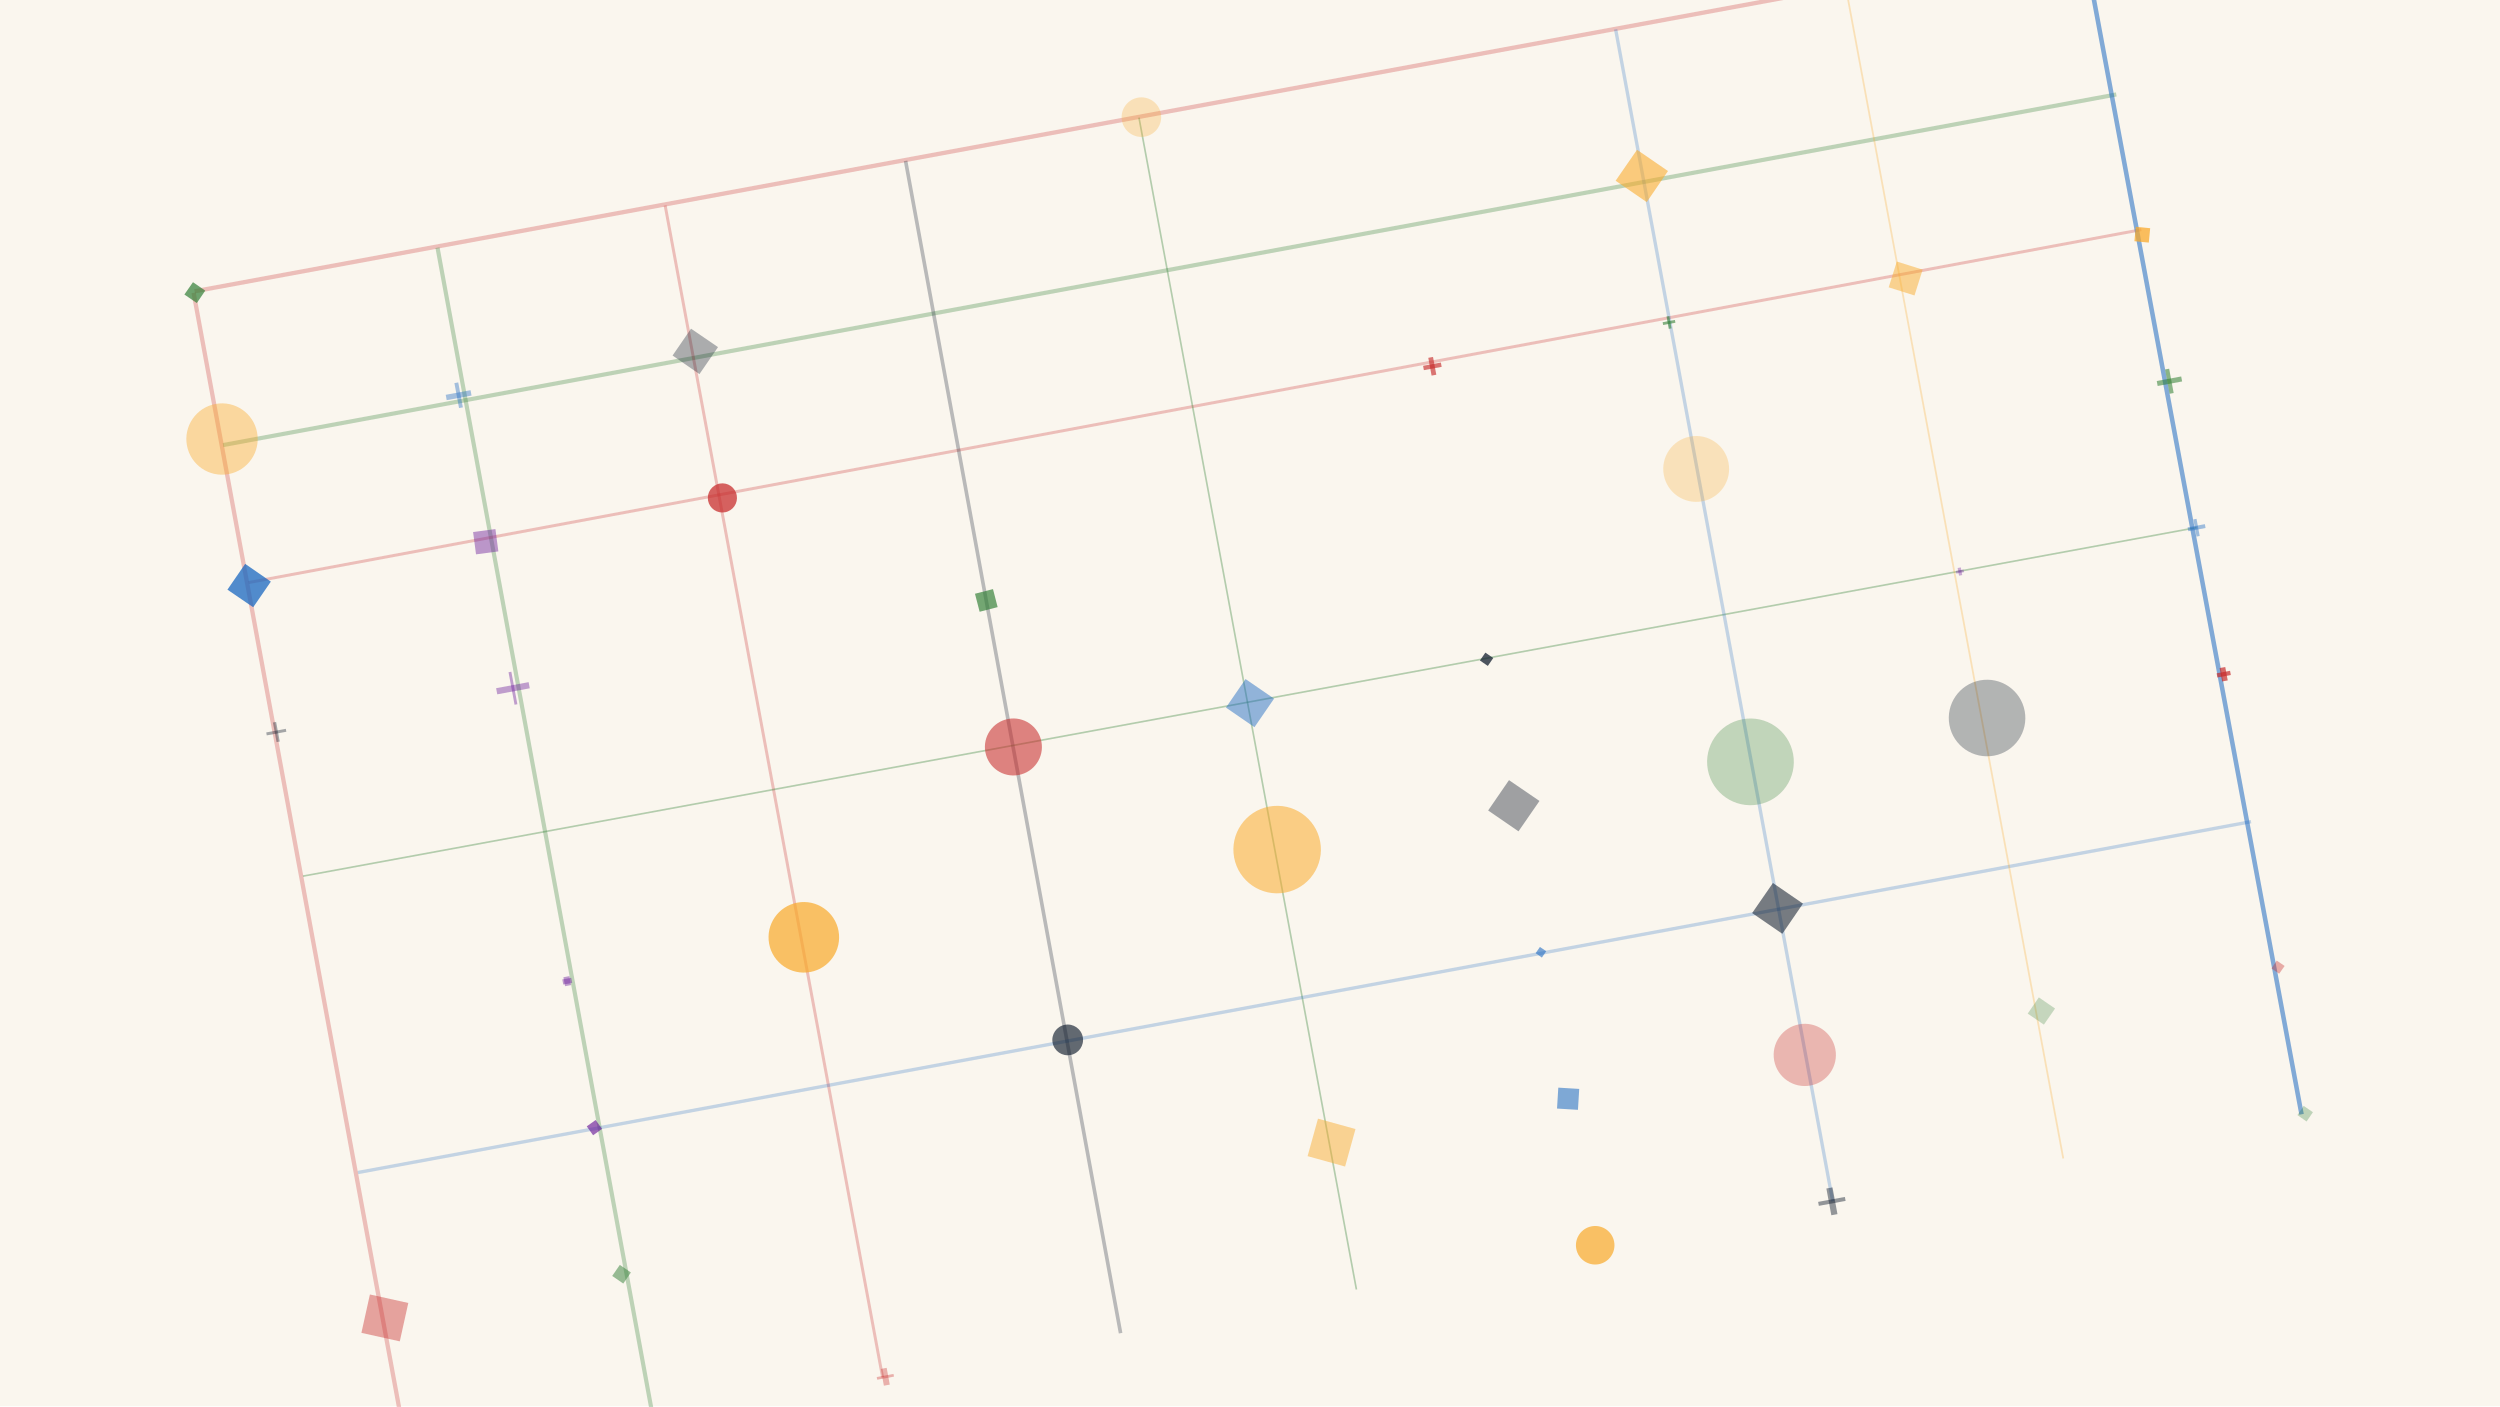
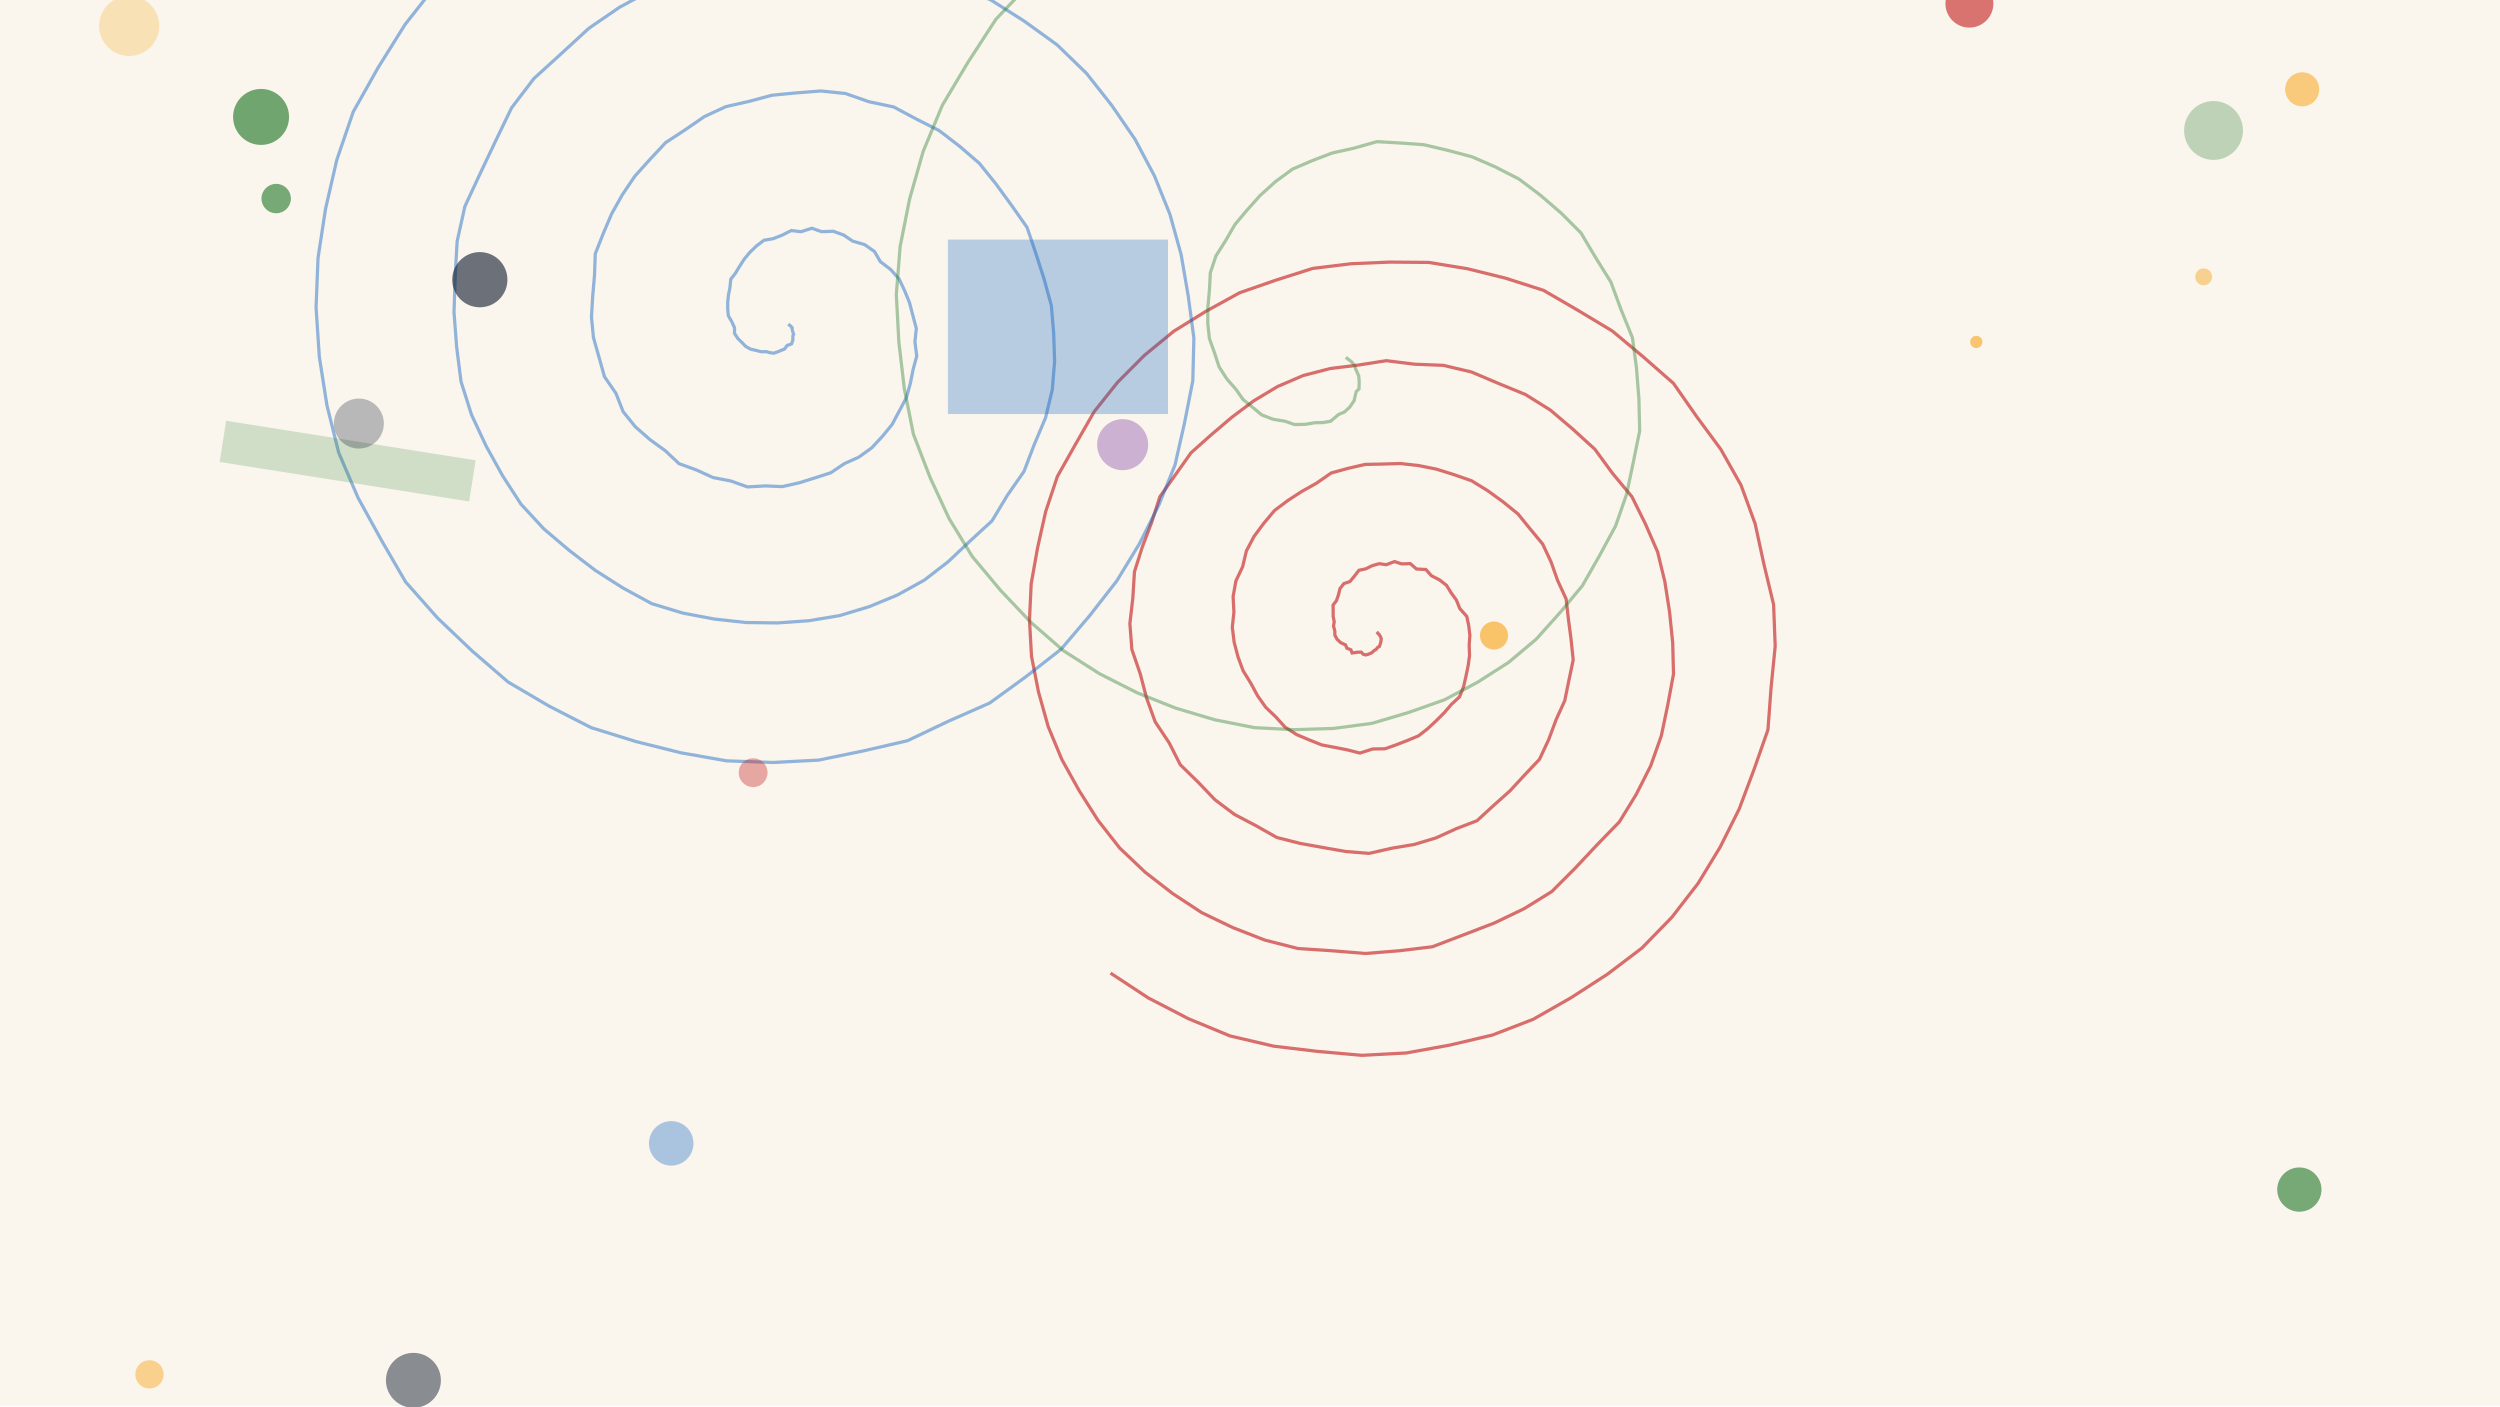
<svg xmlns="http://www.w3.org/2000/svg" viewBox="0 0 1920 1080" width="1920" height="1080">
  <rect width="1920" height="1080" fill="#FAF6EE" />
-   <g transform="rotate(-10.5 960 540)">
-     <line x1="220.661" y1="81.3" x2="1699.339" y2="82.2" stroke="#C62828" stroke-width="3.3" opacity="0.27" />
-     <line x1="219.7" y1="82.324" x2="218.8" y2="997.676" stroke="#C62828" stroke-width="3.3" opacity="0.27" />
-     <line x1="220.661" y1="201.4" x2="1699.339" y2="201.6" stroke="#2E7D32" stroke-width="3.2" opacity="0.30" />
-     <line x1="410.2" y1="82.324" x2="409.2" y2="997.676" stroke="#2E7D32" stroke-width="3.2" opacity="0.30" />
-     <line x1="220.661" y1="308.8" x2="1699.339" y2="307.2" stroke="#C62828" stroke-width="2.3" opacity="0.27" />
-     <line x1="588.0" y1="82.324" x2="588.2" y2="997.676" stroke="#C62828" stroke-width="2.3" opacity="0.27" />
-     <line x1="775.8" y1="82.324" x2="774.1" y2="997.676" stroke="#0A1628" stroke-width="2.8" opacity="0.27" />
-     <line x1="220.661" y1="538.1" x2="1699.339" y2="539.9" stroke="#2E7D32" stroke-width="1.3" opacity="0.35" />
-     <line x1="958.1" y1="82.324" x2="958.3" y2="997.676" stroke="#2E7D32" stroke-width="1.3" opacity="0.35" />
-     <line x1="220.661" y1="769.6" x2="1699.339" y2="769.6" stroke="#1565C0" stroke-width="2.6" opacity="0.24" />
-     <line x1="1330.4" y1="82.324" x2="1330.3" y2="997.676" stroke="#1565C0" stroke-width="2.6" opacity="0.24" />
-     <line x1="1510.1" y1="82.324" x2="1510.4" y2="997.676" stroke="#F9A825" stroke-width="1.4" opacity="0.27" />
-     <line x1="1695.7" y1="82.324" x2="1696.5" y2="997.676" stroke="#1565C0" stroke-width="3.5" opacity="0.53" />
-     <polygon points="220.7,74.2 228.8,82.3 220.7,90.5 212.5,82.3" fill="#2E7D32" opacity="0.69" />
-     <circle cx="220.7" cy="196.7" r="27.4" fill="#F9A825" opacity="0.40" />
-     <polygon points="220.7,294.2 237.6,311.2 220.7,328.1 203.7,311.2" fill="#1565C0" opacity="0.74" />
-     <line x1="213.0" y1="425.6" x2="228.3" y2="425.6" stroke="#0A1628" stroke-width="2.3" opacity="0.36" />
-     <line x1="220.7" y1="417.9" x2="220.7" y2="433.2" stroke="#0A1628" stroke-width="2.5" opacity="0.36" />
-     <rect x="205.5" y="868.1" width="30.2" height="30.2" fill="#C62828" opacity="0.41" transform="rotate(23 220.7 883.3)" />
-     <polygon points="220.7,993.0 225.3,997.7 220.7,1002.3 216.0,997.7" fill="#F9A825" opacity="0.72" />
-     <line x1="395.8" y1="196.7" x2="415.2" y2="196.7" stroke="#1565C0" stroke-width="4.2" opacity="0.38" />
-     <line x1="405.5" y1="187.0" x2="405.5" y2="206.5" stroke="#1565C0" stroke-width="3.0" opacity="0.38" />
-     <rect x="396.8" y="302.5" width="17.3" height="17.3" fill="#6A1B9A" opacity="0.44" transform="rotate(3 405.5 311.2)" />
-     <line x1="392.8" y1="425.6" x2="418.2" y2="425.6" stroke="#6A1B9A" stroke-width="4.8" opacity="0.41" />
-     <line x1="405.5" y1="412.9" x2="405.5" y2="438.3" stroke="#6A1B9A" stroke-width="2.2" opacity="0.41" />
-     <line x1="402.0" y1="654.4" x2="409.0" y2="654.4" stroke="#6A1B9A" stroke-width="4.0" opacity="0.42" />
-     <line x1="405.5" y1="650.9" x2="405.5" y2="657.9" stroke="#6A1B9A" stroke-width="4.7" opacity="0.42" />
-     <rect x="401.3" y="764.6" width="8.4" height="8.4" fill="#6A1B9A" opacity="0.65" transform="rotate(65 405.5 768.8)" />
-     <polygon points="405.5,876.0 412.8,883.3 405.5,890.6 398.2,883.3" fill="#2E7D32" opacity="0.49" />
-     <polygon points="590.3,179.0 608.1,196.7 590.3,214.5 572.6,196.7" fill="#0A1628" opacity="0.33" />
-     <circle cx="590.3" cy="311.2" r="11.2" fill="#C62828" opacity="0.72" />
-     <circle cx="590.3" cy="654.4" r="27.1" fill="#F9A825" opacity="0.69" />
-     <line x1="583.8" y1="997.7" x2="596.9" y2="997.7" stroke="#C62828" stroke-width="2.1" opacity="0.34" />
-     <line x1="590.3" y1="991.1" x2="590.3" y2="1004.2" stroke="#C62828" stroke-width="4.6" opacity="0.34" />
-     <rect x="768.0" y="418.4" width="14.3" height="14.3" fill="#2E7D32" opacity="0.66" transform="rotate(86 775.2 425.6)" />
-     <circle cx="775.2" cy="540.0" r="21.9" fill="#C62828" opacity="0.56" />
-     <circle cx="775.2" cy="768.8" r="11.8" fill="#0A1628" opacity="0.63" />
-     <circle cx="960.0" cy="82.3" r="15.2" fill="#F9A825" opacity="0.27" />
-     <polygon points="960.0,521.2 978.8,540.0 960.0,558.8 941.2,540.0" fill="#1565C0" opacity="0.46" />
-     <circle cx="960.0" cy="654.4" r="33.6" fill="#F9A825" opacity="0.53" />
-     <rect x="945.1" y="868.3" width="29.9" height="29.9" fill="#F9A825" opacity="0.46" transform="rotate(26 960.0 883.3)" />
-     <line x1="1137.9" y1="311.2" x2="1151.8" y2="311.2" stroke="#C62828" stroke-width="3.4" opacity="0.63" />
-     <line x1="1144.8" y1="304.2" x2="1144.8" y2="318.1" stroke="#C62828" stroke-width="3.7" opacity="0.63" />
-     <polygon points="1144.8,534.8 1150.0,540.0 1144.8,545.2 1139.6,540.0" fill="#0A1628" opacity="0.72" />
-     <polygon points="1144.8,634.4 1164.9,654.4 1144.8,674.4 1124.8,654.4" fill="#0A1628" opacity="0.38" />
-     <polygon points="1144.8,764.7 1149.0,768.8 1144.8,773.0 1140.7,768.8" fill="#1565C0" opacity="0.57" />
-     <rect x="1136.8" y="875.2" width="16.1" height="16.1" fill="#1565C0" opacity="0.54" transform="rotate(14 1144.8 883.3)" />
-     <circle cx="1144.8" cy="997.7" r="14.8" fill="#F9A825" opacity="0.69" />
-     <polygon points="1329.7,176.3 1350.1,196.7 1329.7,217.2 1309.2,196.7" fill="#F9A825" opacity="0.57" />
-     <line x1="1324.9" y1="311.2" x2="1334.5" y2="311.2" stroke="#2E7D32" stroke-width="2.2" opacity="0.58" />
-     <line x1="1329.7" y1="306.4" x2="1329.7" y2="316.0" stroke="#2E7D32" stroke-width="2.2" opacity="0.58" />
-     <circle cx="1329.7" cy="425.6" r="25.3" fill="#F9A825" opacity="0.26" />
-     <circle cx="1329.7" cy="654.4" r="33.3" fill="#2E7D32" opacity="0.28" />
-     <polygon points="1329.7,749.0 1349.5,768.8 1329.7,788.7 1309.8,768.8" fill="#0A1628" opacity="0.55" />
-     <circle cx="1329.7" cy="883.3" r="23.9" fill="#C62828" opacity="0.31" />
-     <line x1="1319.2" y1="997.7" x2="1340.1" y2="997.7" stroke="#0A1628" stroke-width="3.1" opacity="0.43" />
-     <line x1="1329.7" y1="987.2" x2="1329.7" y2="1008.1" stroke="#0A1628" stroke-width="4.8" opacity="0.43" />
-     <rect x="1504.1" y="300.7" width="20.8" height="20.8" fill="#F9A825" opacity="0.47" transform="rotate(28 1514.5 311.2)" />
-     <line x1="1511.5" y1="540.0" x2="1517.5" y2="540.0" stroke="#6A1B9A" stroke-width="2.1" opacity="0.35" />
-     <line x1="1514.5" y1="537.0" x2="1514.5" y2="543.0" stroke="#6A1B9A" stroke-width="2.5" opacity="0.35" />
-     <circle cx="1514.5" cy="654.4" r="29.4" fill="#0A1628" opacity="0.30" />
-     <polygon points="1514.5,872.6 1525.2,883.3 1514.5,893.9 1503.8,883.3" fill="#2E7D32" opacity="0.26" />
-     <rect x="1695.0" y="78.0" width="8.6" height="8.6" fill="#F9A825" opacity="0.47" transform="rotate(4 1699.3 82.3)" />
-     <rect x="1693.8" y="305.6" width="11.1" height="11.1" fill="#F9A825" opacity="0.72" transform="rotate(16 1699.3 311.2)" />
-     <line x1="1689.8" y1="425.6" x2="1708.9" y2="425.6" stroke="#2E7D32" stroke-width="3.9" opacity="0.55" />
-     <line x1="1699.3" y1="416.1" x2="1699.3" y2="435.1" stroke="#2E7D32" stroke-width="3.2" opacity="0.55" />
-     <line x1="1692.6" y1="540.0" x2="1706.1" y2="540.0" stroke="#1565C0" stroke-width="3.0" opacity="0.40" />
-     <line x1="1699.3" y1="533.3" x2="1699.3" y2="546.7" stroke="#1565C0" stroke-width="2.5" opacity="0.40" />
-     <line x1="1694.1" y1="654.4" x2="1704.6" y2="654.4" stroke="#C62828" stroke-width="3.3" opacity="0.68" />
-     <line x1="1699.3" y1="649.2" x2="1699.3" y2="659.7" stroke="#C62828" stroke-width="4.4" opacity="0.68" />
-     <polygon points="1699.3,878.1 1704.5,883.3 1699.3,888.4 1694.2,883.3" fill="#C62828" opacity="0.37" />
-     <polygon points="1699.3,991.6 1705.4,997.7 1699.3,1003.8 1693.3,997.7" fill="#2E7D32" opacity="0.29" />
+   <g transform="rotate(32 960 540)">
+     <polyline points="1014.9,442.3 1013.6,442.2 1016.0,442.7 1017.9,443.6 1019.3,444.7 1019.8,445.8 1020.4,447.1 1020.8,448.6 1021.2,450.5 1020.5,451.6 1020.3,453.6 1019.5,455.1 1018.8,457.6 1017.5,459.6 1015.8,461.5 1013.8,462.1 1011.7,461.5 1009.4,463.0 1006.1,465.8 1004.0,464.2 1000.7,464.8 998.5,463.2 994.4,463.7 990.8,463.0 987.6,461.2 985.8,458.4 983.1,455.9 981.7,452.7 978.9,449.7 976.7,446.2 974.2,442.3 974.6,438.1 973.6,433.7 972.0,428.7 972.5,423.9 975.6,420.2 976.3,415.0 976.9,409.1 980.7,405.5 983.6,400.8 987.4,396.6 992.4,394.4 996.5,389.0 1002.1,387.6 1007.6,383.9 1013.8,384.9 1020.2,381.4 1026.3,383.2 1033.2,382.6 1040.0,383.3 1046.1,386.3 1052.5,388.9 1058.1,393.0 1065.9,395.3 1071.0,400.6 1075.7,406.5 1079.2,413.1 1083.6,419.6 1086.8,426.7 1089.6,434.3 1092.4,442.3 1093.9,450.7 1091.7,458.8 1090.4,467.2 1088.5,475.5 1086.2,484.1 1083.1,492.7 1077.9,500.0 1072.4,507.4 1066.5,514.8 1058.6,519.9 1051.9,527.8 1042.5,530.8 1033.3,534.3 1023.8,538.0 1013.8,539.8 1003.3,541.5 992.7,541.4 982.5,538.5 971.9,536.3 961.9,532.1 952.4,526.7 942.3,521.7 933.3,514.7 924.9,506.8 917.6,497.8 912.5,487.3 905.6,477.4 901.1,466.2 899.7,454.2 895.7,442.3 894.8,429.8 895.8,417.2 897.6,404.5 902.2,392.6 907.6,381.0 913.8,369.7 919.2,357.1 928.2,347.3 937.8,337.7 949.1,330.3 960.5,322.7 973.0,316.7 986.0,311.8 999.7,308.2 1013.8,305.0 1028.2,304.9 1042.8,305.9 1057.5,307.7 1071.5,312.5 1085.9,317.3 1098.6,325.5 1110.4,334.9 1123.5,343.5 1133.1,355.6 1143.0,367.6 1152.9,380.3 1158.4,395.3 1164.0,410.3 1166.1,426.2 1169.4,442.3 1171.4,458.8 1168.1,475.1 1165.0,491.4 1160.3,507.5 1155.7,524.2 1145.4,537.9 1135.9,552.2 1124.5,565.2 1111.5,576.7 1098.7,589.4 1082.9,597.6 1066.4,604.3 1049.6,611.0 1032.1,616.6 1013.8,617.4 995.2,618.8 976.6,617.2 958.4,612.6 939.7,608.5 923.4,598.7 905.9,590.8 890.7,578.9 876.7,565.7 861.2,553.1 849.4,537.1 840.9,519.2 831.3,501.5 826.3,482.1 822.4,462.4 817.3,442.3 818.5,421.7 819.7,401.0 825.5,381.1 831.8,361.3 839.4,341.6 849.1,322.6 861.3,305.0 876.1,289.4 892.9,275.8 909.4,261.5 929.2,252.3 948.5,241.3 969.5,234.2 991.5,230.7 1013.8,226.9 1036.4,226.9 1058.8,230.2 1081.3,234.3 1102.6,242.8 1124.7,250.1 1144.5,262.3 1163.9,275.6 1180.7,292.0 1196.1,309.8 1210.7,328.6 1224.0,348.7 1232.8,371.1 1241.2,393.9 1246.5,417.8 1248.7,442.3 1248.9,467.0 1243.7,491.1 1238.9,515.4 1233.2,540.0 1222.1,562.5 1208.6,583.8 1193.4,604.0 1177.9,624.5 1157.9,640.6 1137.2,656.0 1114.2,667.9 1091.1,680.3 1066.1,688.3 1040.1,693.2 1013.8,696.1 987.1,695.5 960.5,692.8 934.1,687.4 908.7,678.2 884.3,666.5 860.4,653.3 838.1,637.4 817.7,618.8 798.7,598.5 782.6,575.7 768.9,551.3 758.4,525.2 749.0,498.5 742.3,470.8 741.0,442.3 739.9,413.5 743.2,384.8 749.7,356.4 759.0,328.8 771.9,302.6 786.2,277.0 804.7,254.0 823.9,231.4 847.0,212.7 871.5,195.9 897.1,180.2 924.8,168.6 953.6,159.2 983.2,151.7 1013.8,150.7 1044.5,150.2 1075.0,154.4 1105.7,159.4 1134.3,171.6 1163.4,183.1 1191.1,198.2 1216.0,217.6 1238.1,240.3 1260.9,262.7 1278.9,289.2 1293.1,317.9 1308.2,346.6 1315.3,378.2 1321.7,409.9 1324.8,442.3 1325.2,475.0 1321.9,507.8 1314.9,540.1 1303.1,571.1 1289.0,601.2 1273.1,630.7 1252.9,657.6 1229.2,681.5 1204.1,704.3 1176.3,723.8 1146.0,739.2 1115.0,753.8 1082.4,764.9 1048.3,770.6 1013.8,773.4 979.0,772.6" fill="none" stroke="#C62828" stroke-width="2.5" opacity="0.66" />
+     <polyline points="505.0,481.1 507.7,481.4 509.2,482.0 509.3,482.5 510.4,483.6 512.7,485.6 512.8,486.8 514.6,489.8 515.2,492.6 514.2,494.0 513.0,495.3 512.7,498.9 511.2,500.9 509.5,503.3 507.4,505.9 504.8,507.1 502.0,507.9 498.6,510.1 495.0,511.2 490.7,512.7 486.4,512.9 482.4,511.9 477.9,510.9 473.8,509.0 471.5,505.3 467.4,502.6 462.5,499.9 459.4,495.8 456.6,491.3 454.2,486.4 452.2,481.1 449.3,475.2 449.9,469.4 449.8,463.2 449.9,456.6 450.8,449.9 452.5,443.1 455.1,436.3 460.3,431.7 464.7,425.8 468.9,418.9 475.7,415.7 481.4,409.0 489.1,407.3 496.5,402.3 504.8,400.5 513.2,400.8 522.4,398.2 531.6,398.7 539.6,402.9 549.4,403.8 558.9,406.6 567.1,411.9 575.2,417.7 582.5,424.6 590.2,431.8 594.7,441.0 601.7,449.6 604.8,459.8 608.7,470.1 611.9,481.1 612.7,492.4 613.5,504.2 612.0,515.9 609.7,527.8 605.1,539.0 598.4,549.0 593.2,560.6 585.1,570.2 576.7,580.0 567.3,589.3 555.9,595.8 544.7,603.7 531.5,606.6 518.5,611.6 504.8,613.4 490.6,616.4 476.6,613.6 462.1,612.6 447.3,610.2 433.1,605.3 421.0,596.3 406.7,590.1 395.3,579.7 383.6,569.1 374.0,556.6 366.4,542.7 359.1,528.4 350.7,513.8 347.7,497.6 345.1,481.1 344.3,464.2 344.9,447.1 347.9,430.1 351.3,412.7 358.7,396.7 365.9,380.1 375.8,364.9 388.7,352.1 401.3,338.6 416.0,327.3 431.3,316.0 448.4,307.6 467.0,303.4 485.4,296.7 504.8,295.4 524.5,293.6 544.2,295.5 564.1,298.6 583.1,305.2 602.0,312.8 621.2,320.9 637.2,334.0 653.2,347.5 668.8,361.9 681.6,379.0 693.7,397.0 703.7,416.4 710.7,437.3 714.2,459.1 718.5,481.1 717.4,503.4 717.8,526.3 711.7,548.3 705.9,570.6 697.8,592.5 686.4,613.0 672.7,632.2 657.0,650.1 639.1,665.9 619.7,680.0 599.0,692.6 577.0,703.2 553.9,712.2 529.8,718.7 504.8,720.2 479.7,720.0 454.5,717.6 429.1,713.9 404.2,707.1 380.7,696.1 357.8,683.4 335.6,669.0 315.3,651.7 298.4,631.0 282.5,609.4 269.0,586.1 255.7,562.0 246.5,536.0 243.1,508.6 239.9,481.1 236.8,452.9 239.4,424.7 247.1,397.3 254.7,369.7 266.2,343.3 280.6,318.1 298.1,294.9 317.3,272.8 339.1,253.0 362.4,234.5 388.1,218.9 415.6,206.7 444.8,199.0 474.5,192.6 504.8,187.5 535.6,187.7 566.7,189.8 597.3,196.4 626.8,207.0 655.7,219.6 683.2,235.5 709.0,254.3 732.6,275.9 754.1,300.0 774.9,325.1 791.6,353.4 803.3,384.1 814.2,415.3 820.0,447.9 823.1,481.1 823.5,514.6 820.0,548.1 815.0,581.8 803.3,614.0 790.4,645.9 771.0,674.4 752.2,703.9 727.6,728.5 702.2,752.7 673.3,772.9 642.6,790.6 609.7,803.9 575.8,814.9 540.9,824.1 504.8,827.2 468.3,828.2 432.2,822.6 396.2,815.2 360.7,804.7 328.0,787.4 295.4,769.2 264.6,747.8 237.6,721.7 212.9,693.2 190.7,662.4 171.8,629.3 156.7,594.2 144.1,557.7 135.3,519.9 133.5,481.1 133.5,442.0 137.7,403.0 145.8,364.4 156.7,326.1 173.7,289.9 195.1,256.0 217.5,222.4 244.9,192.4" fill="none" stroke="#1565C0" stroke-width="2.5" opacity="0.46" />
+     <polyline points="881.7,275.8 887.4,276.4 890.8,277.6 892.6,279.2 897.6,282.6 900.3,286.2 903.1,291.0 902.4,293.9 904.7,300.7 904.5,306.5 903.1,311.8 900.2,316.0 897.8,323.6 893.3,327.6 888.1,331.0 882.3,336.1 875.5,340.5 868.2,342.1 859.6,345.7 850.4,347.5 841.6,346.3 832.0,345.1 823.3,341.4 813.0,338.3 802.9,333.5 794.6,326.5 785.2,319.1 777.9,309.8 771.5,299.4 765.8,288.1 759.0,275.8 755.8,262.5 755.9,249.0 755.4,234.6 757.4,220.2 760.0,205.2 764.3,190.1 770.3,175.0 779.5,161.7 789.6,148.3 801.8,136.3 814.1,122.7 829.8,114.1 846.1,105.5 863.8,99.5 882.3,93.8 901.7,90.9 922.0,89.2 942.4,91.0 963.2,94.2 984.3,99.1 1003.5,109.0 1023.7,118.9 1041.4,132.6 1060.4,146.4 1075.3,164.4 1089.5,183.6 1103.0,204.1 1111.6,227.1 1120.3,250.8 1126.0,275.8 1127.6,301.6 1128.7,328.2 1125.1,354.7 1120.4,381.8 1111.8,408.3 1099.7,433.8 1085.3,458.7 1067.3,481.3 1047.7,503.5 1024.7,522.5 999.6,539.3 972.8,554.2 943.8,565.2 913.6,573.5 882.3,579.2 850.1,582.1 817.3,581.8 784.6,576.6 752.1,568.2 719.6,557.6 688.8,542.2 659.6,523.1 631.3,501.8 606.9,475.9 584.4,447.8 563.4,417.9 546.3,385.0 533.1,350.1 522.6,313.7 516.3,275.8 515.5,237.3 516.2,198.0 524.0,159.4 533.6,120.6 548.8,83.3 566.6,46.5 588.4,11.3 615.9,-20.1 646.0,-49.4 678.9,-76.4 714.9,-100.0" fill="none" stroke="#2E7D32" stroke-width="2.5" opacity="0.41" />
  </g>
+   <rect x="728" y="184" width="169" height="134" fill="#1565C0" opacity="0.29" transform="rotate(0 812 251)" />
+   <rect x="170" y="338" width="194" height="32" fill="#2E7D32" opacity="0.21" transform="rotate(9 266 354)" />
+   <circle cx="1512.5" cy="2.8" r="18.4" fill="#C62828" opacity="0.64" />
+   <circle cx="1692.4" cy="212.6" r="6.5" fill="#F9A825" opacity="0.47" />
+   <circle cx="515.5" cy="878.1" r="17.1" fill="#1565C0" opacity="0.35" />
+   <circle cx="212.1" cy="152.5" r="11.3" fill="#2E7D32" opacity="0.64" />
+   <circle cx="99.2" cy="19.9" r="23.1" fill="#F9A825" opacity="0.28" />
+   <circle cx="1765.9" cy="913.6" r="17.0" fill="#2E7D32" opacity="0.64" />
+   <circle cx="1147.4" cy="488.1" r="10.8" fill="#F9A825" opacity="0.66" />
+   <circle cx="200.5" cy="89.8" r="21.5" fill="#2E7D32" opacity="0.67" />
+   <circle cx="275.6" cy="325.3" r="19.2" fill="#0A1628" opacity="0.28" />
+   <circle cx="1768.1" cy="68.6" r="13.1" fill="#F9A825" opacity="0.57" />
+   <circle cx="578.4" cy="593.4" r="11.1" fill="#C62828" opacity="0.38" />
+   <circle cx="368.5" cy="214.8" r="21.2" fill="#0A1628" opacity="0.59" />
+   <circle cx="317.5" cy="1060.1" r="21.1" fill="#0A1628" opacity="0.47" />
+   <circle cx="1517.8" cy="262.6" r="4.7" fill="#F9A825" opacity="0.64" />
+   <circle cx="1700.0" cy="100.2" r="22.6" fill="#2E7D32" opacity="0.30" />
+   <circle cx="862.2" cy="341.5" r="19.6" fill="#6A1B9A" opacity="0.32" />
+   <circle cx="114.8" cy="1055.5" r="10.9" fill="#F9A825" opacity="0.48" />
</svg>
